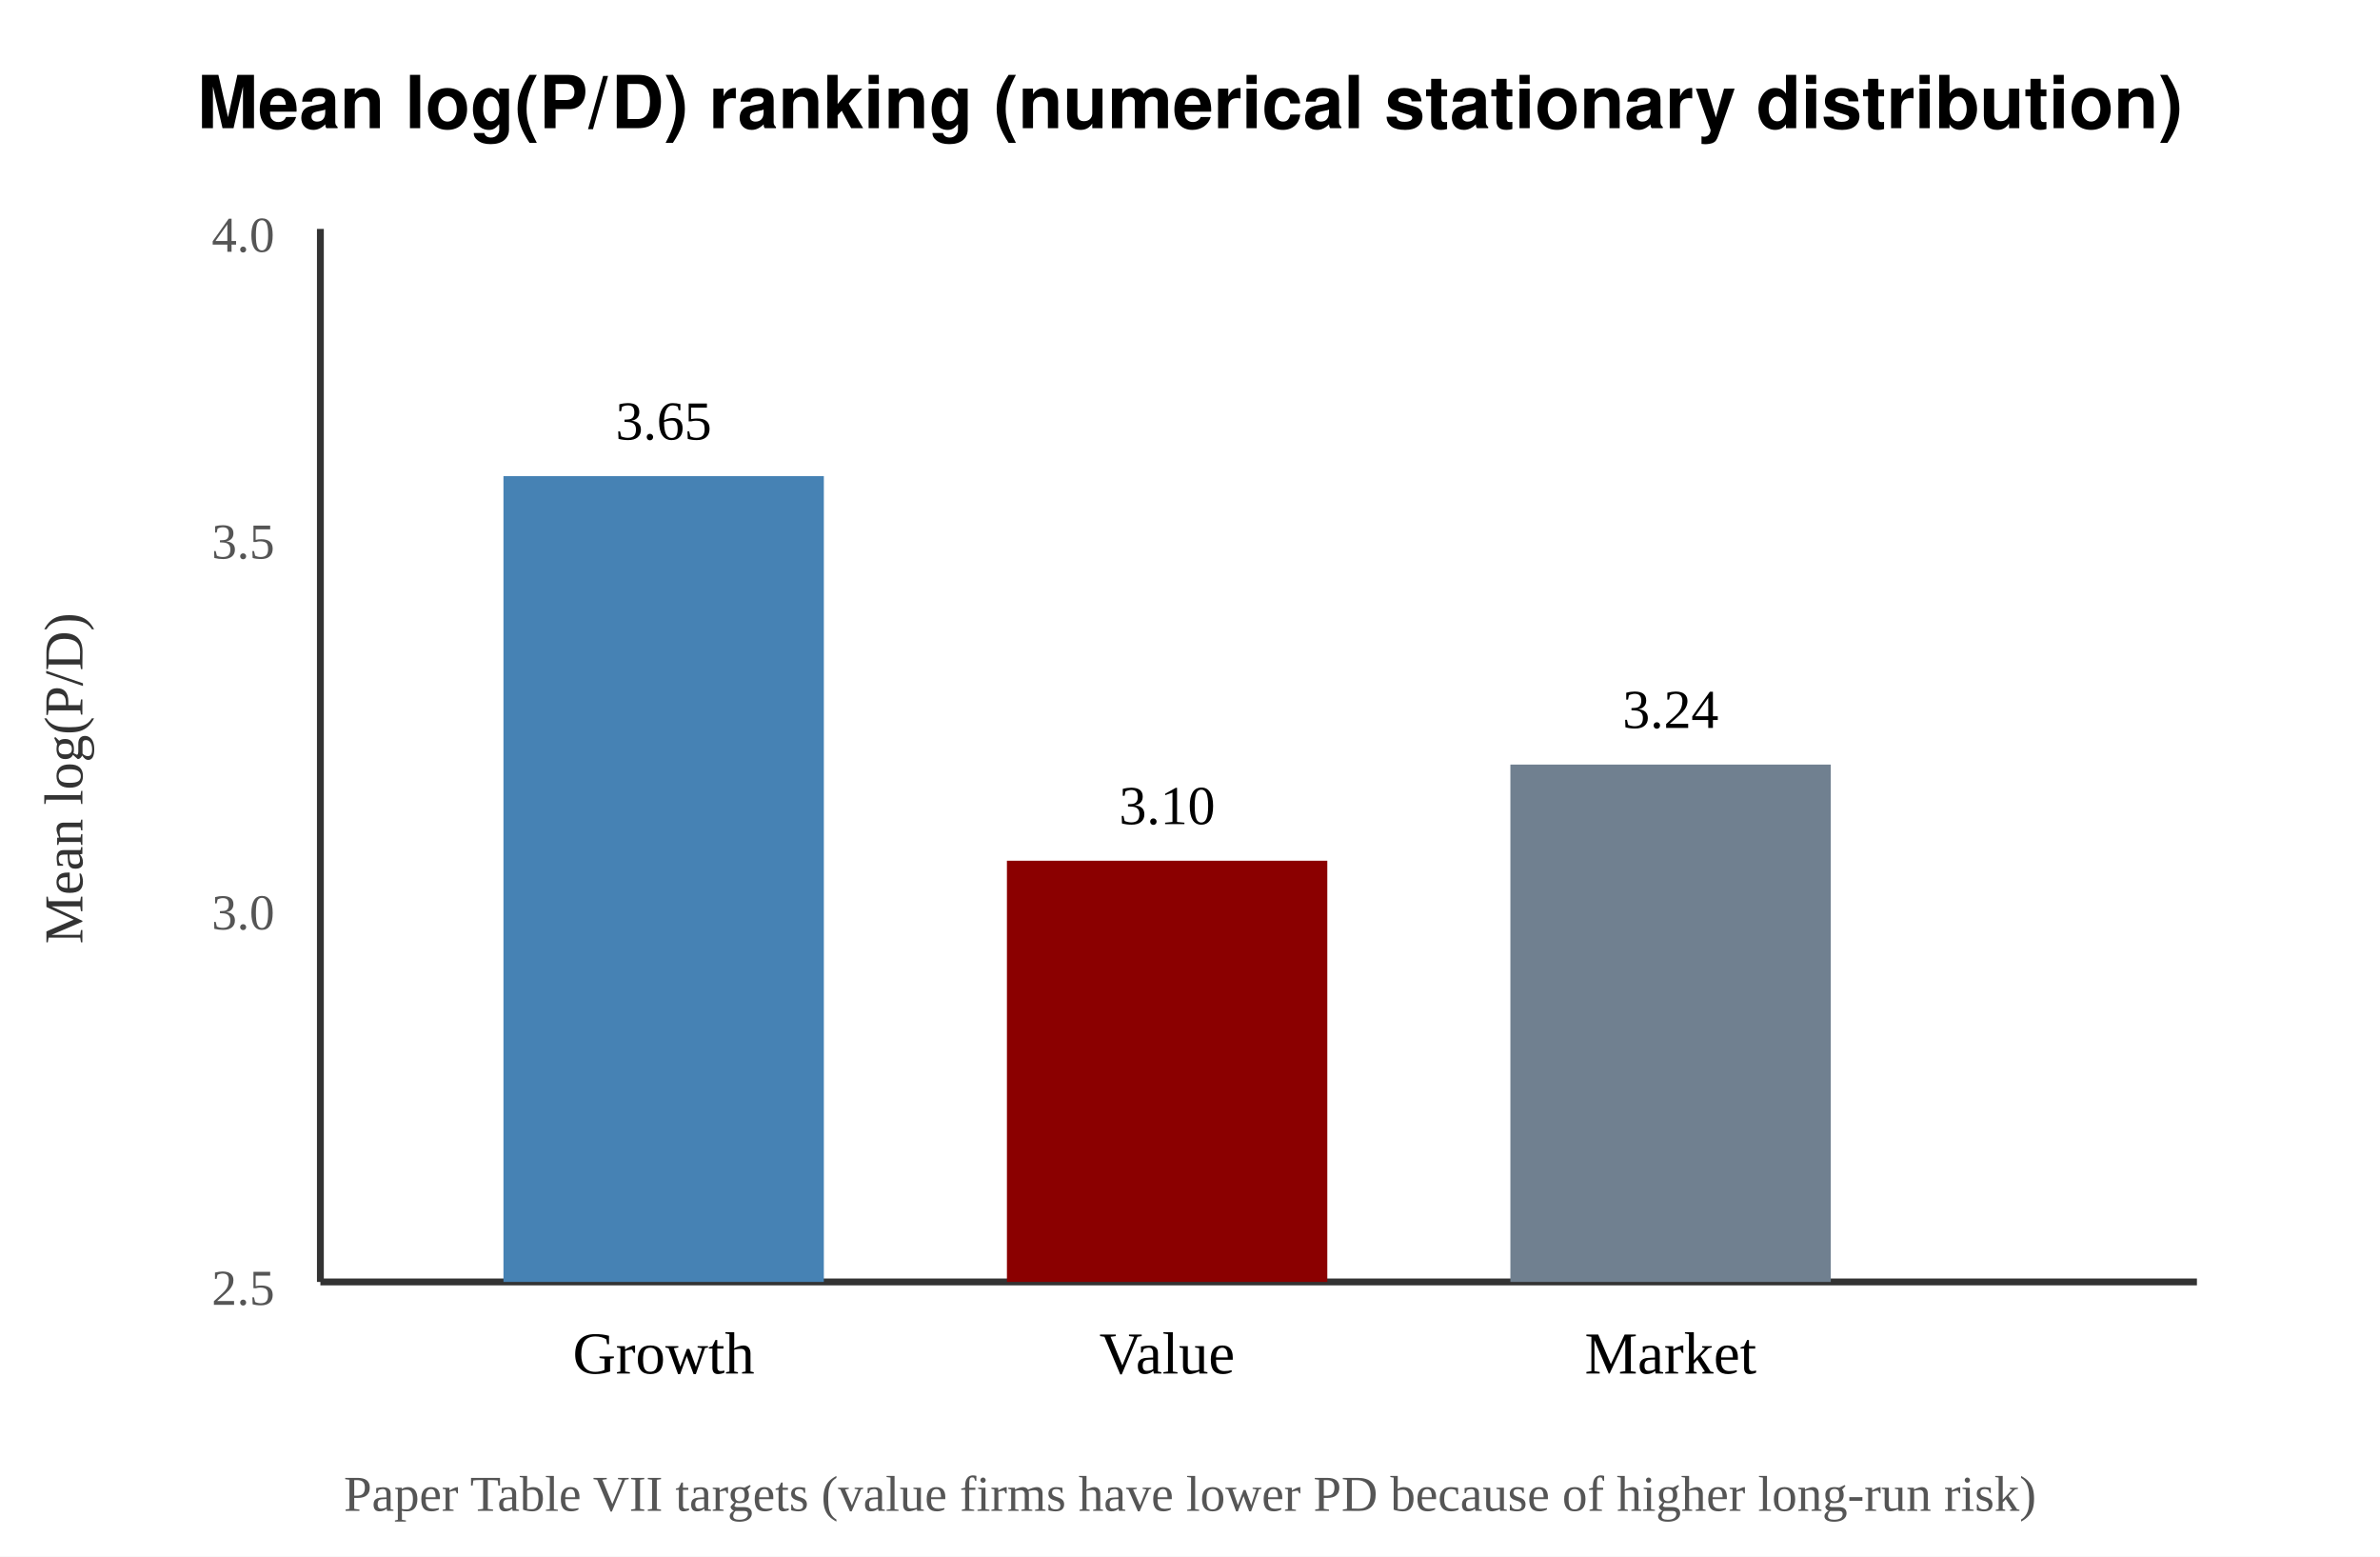
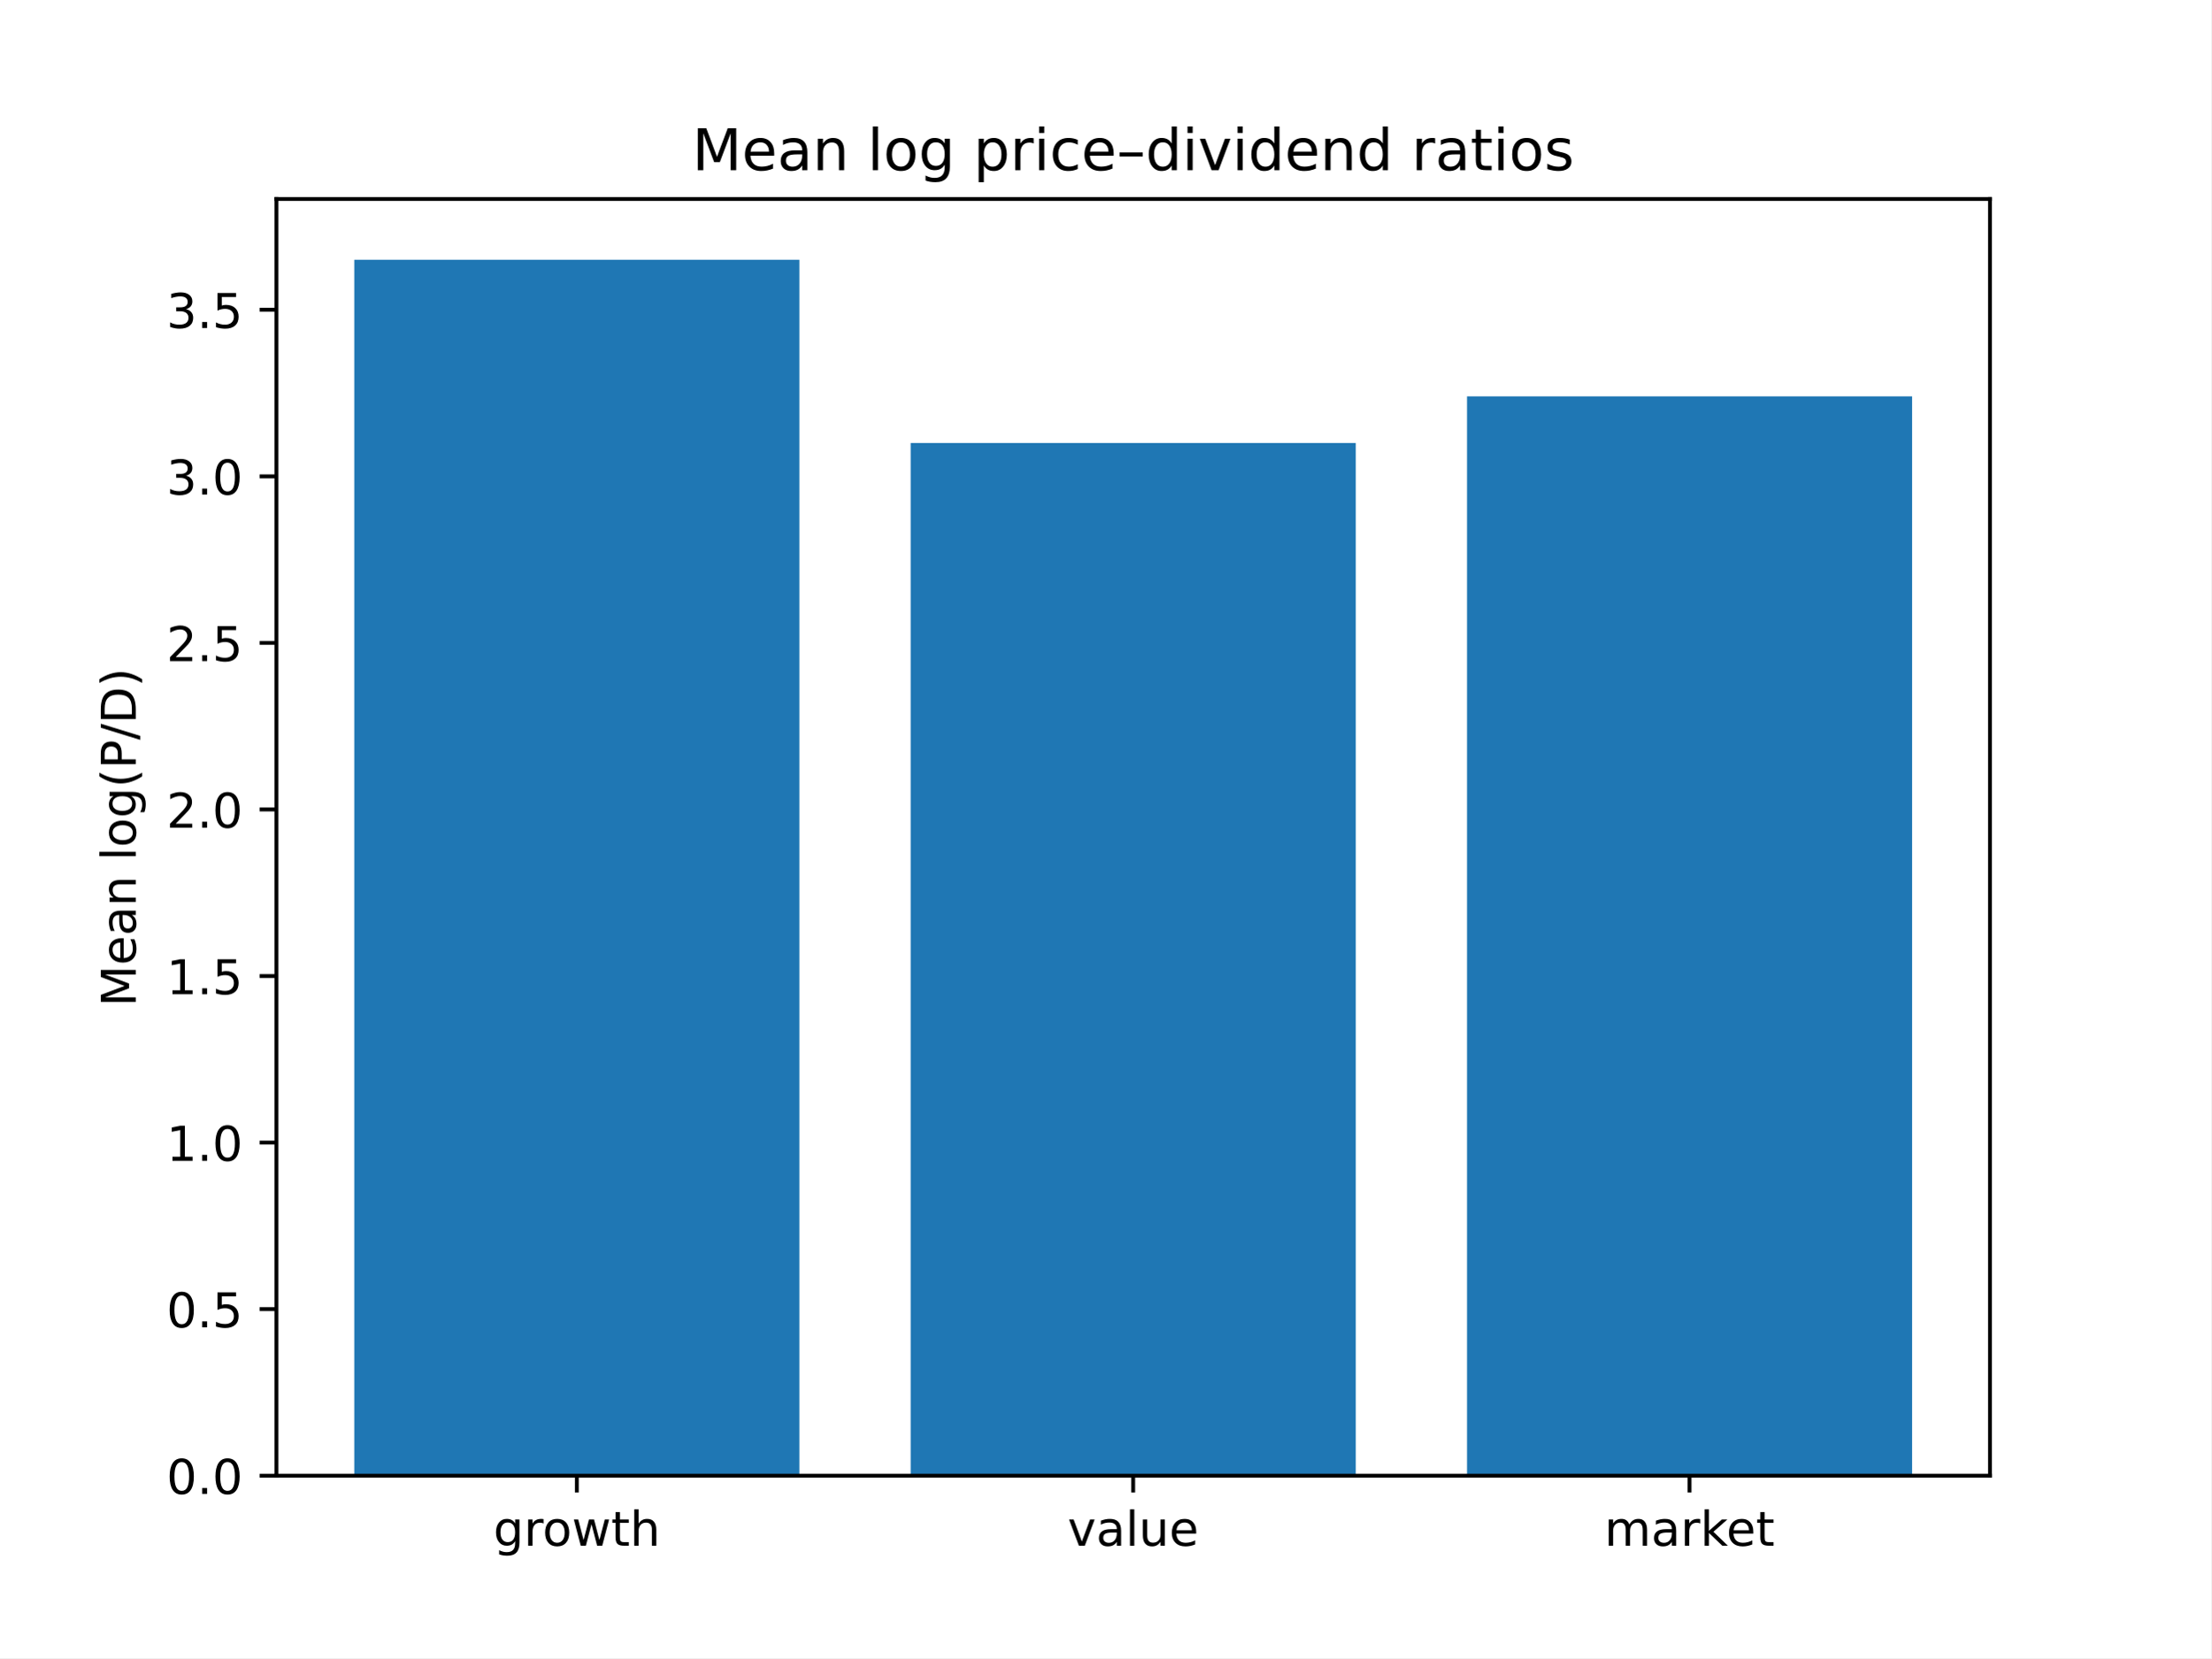
- <svg xmlns="http://www.w3.org/2000/svg" width="520" height="340" viewBox="0 0 520 340">
-   <rect width="520" height="340" fill="white" />
-   <text x="260" y="28" text-anchor="middle" font-family="Helvetica, Arial, sans-serif" font-size="16" font-weight="bold">Mean log(P/D) ranking (numerical stationary distribution)</text>
-   <line x1="70" y1="50" x2="70" y2="280" stroke="#333" stroke-width="1.5" />
-   <line x1="70" y1="280" x2="480" y2="280" stroke="#333" stroke-width="1.5" />
-   <text x="60" y="285" text-anchor="end" font-size="11" fill="#555">2.5</text>
-   <text x="60" y="203" text-anchor="end" font-size="11" fill="#555">3.0</text>
-   <text x="60" y="122" text-anchor="end" font-size="11" fill="#555">3.5</text>
-   <text x="60" y="55" text-anchor="end" font-size="11" fill="#555">4.0</text>
-   <text x="18" y="170" transform="rotate(-90 18 170)" text-anchor="middle" font-size="12" fill="#333">Mean log(P/D)</text>
-   <rect x="110" y="104" width="70" height="176" fill="#4682b4" />
-   <text x="145" y="300" text-anchor="middle" font-size="13">Growth</text>
-   <text x="145" y="96" text-anchor="middle" font-size="12">3.65</text>
-   <rect x="220" y="188" width="70" height="92" fill="#8b0000" />
-   <text x="255" y="300" text-anchor="middle" font-size="13">Value</text>
-   <text x="255" y="180" text-anchor="middle" font-size="12">3.10</text>
-   <rect x="330" y="167" width="70" height="113" fill="#708090" />
-   <text x="365" y="300" text-anchor="middle" font-size="13">Market</text>
-   <text x="365" y="159" text-anchor="middle" font-size="12">3.24</text>
-   <text x="260" y="330" text-anchor="middle" font-size="11" fill="#555">Paper Table VII targets (value firms have lower PD because of higher long-run risk)</text>
+ <svg xmlns="http://www.w3.org/2000/svg" xmlns:xlink="http://www.w3.org/1999/xlink" width="460.8pt" height="345.6pt" viewBox="0 0 460.8 345.6" version="1.1">
+   <defs>
+     <style type="text/css">*{stroke-linejoin: round; stroke-linecap: butt}</style>
+   </defs>
+   <g id="figure_1">
+     <g id="patch_1">
+       <path d="M 0 345.6  L 460.8 345.6  L 460.8 0  L 0 0  z " style="fill: #ffffff" />
+     </g>
+     <g id="axes_1">
+       <g id="patch_2">
+         <path d="M 57.6 307.584  L 414.72 307.584  L 414.72 41.472  L 57.6 41.472  z " style="fill: #ffffff" />
+       </g>
+       <g id="patch_3">
+         <path d="M 73.833 307.584  L 166.591 307.584  L 166.591 54.144  L 73.833 54.144  z " clip-path="url(#p9a813b141f)" style="fill: #1f77b4" />
+       </g>
+       <g id="patch_4">
+         <path d="M 189.781 307.584  L 282.539 307.584  L 282.539 92.334  L 189.781 92.334  z " clip-path="url(#p9a813b141f)" style="fill: #1f77b4" />
+       </g>
+       <g id="patch_5">
+         <path d="M 305.729 307.584  L 398.487 307.584  L 398.487 82.613  L 305.729 82.613  z " clip-path="url(#p9a813b141f)" style="fill: #1f77b4" />
+       </g>
+       <g id="matplotlib.axis_1">
+         <g id="xtick_1">
+           <g id="line2d_1">
+             <defs>
+               <path id="m8b062cb88c" d="M 0 0  L 0 3.5  " style="stroke: #000000; stroke-width: 0.8" />
+             </defs>
+             <g>
+               <use xlink:href="#m8b062cb88c" x="120.212" y="307.584" style="stroke: #000000; stroke-width: 0.8" />
+             </g>
+           </g>
+           <g id="text_1">
+             <g transform="translate(102.8151 322.1824) scale(0.1 -0.1)">
+               <defs>
+                 <path id="DejaVuSans-4a" d="M 2906 1791  Q 2906 2416 2648 2759  Q 2391 3103 1925 3103  Q 1463 3103 1205 2759  Q 947 2416 947 1791  Q 947 1169 1205 825  Q 1463 481 1925 481  Q 2391 481 2648 825  Q 2906 1169 2906 1791  z M 3481 434  Q 3481 -459 3084 -895  Q 2688 -1331 1869 -1331  Q 1566 -1331 1297 -1286  Q 1028 -1241 775 -1147  L 775 -588  Q 1028 -725 1275 -790  Q 1522 -856 1778 -856  Q 2344 -856 2625 -561  Q 2906 -266 2906 331  L 2906 616  Q 2728 306 2450 153  Q 2172 0 1784 0  Q 1141 0 747 490  Q 353 981 353 1791  Q 353 2603 747 3093  Q 1141 3584 1784 3584  Q 2172 3584 2450 3431  Q 2728 3278 2906 2969  L 2906 3500  L 3481 3500  L 3481 434  z " transform="scale(0.015625)" />
+                 <path id="DejaVuSans-55" d="M 2631 2963  Q 2534 3019 2420 3045  Q 2306 3072 2169 3072  Q 1681 3072 1420 2755  Q 1159 2438 1159 1844  L 1159 0  L 581 0  L 581 3500  L 1159 3500  L 1159 2956  Q 1341 3275 1631 3429  Q 1922 3584 2338 3584  Q 2397 3584 2469 3576  Q 2541 3569 2628 3553  L 2631 2963  z " transform="scale(0.015625)" />
+                 <path id="DejaVuSans-52" d="M 1959 3097  Q 1497 3097 1228 2736  Q 959 2375 959 1747  Q 959 1119 1226 758  Q 1494 397 1959 397  Q 2419 397 2687 759  Q 2956 1122 2956 1747  Q 2956 2369 2687 2733  Q 2419 3097 1959 3097  z M 1959 3584  Q 2709 3584 3137 3096  Q 3566 2609 3566 1747  Q 3566 888 3137 398  Q 2709 -91 1959 -91  Q 1206 -91 779 398  Q 353 888 353 1747  Q 353 2609 779 3096  Q 1206 3584 1959 3584  z " transform="scale(0.015625)" />
+                 <path id="DejaVuSans-5a" d="M 269 3500  L 844 3500  L 1563 769  L 2278 3500  L 2956 3500  L 3675 769  L 4391 3500  L 4966 3500  L 4050 0  L 3372 0  L 2619 2869  L 1863 0  L 1184 0  L 269 3500  z " transform="scale(0.015625)" />
+                 <path id="DejaVuSans-57" d="M 1172 4494  L 1172 3500  L 2356 3500  L 2356 3053  L 1172 3053  L 1172 1153  Q 1172 725 1289 603  Q 1406 481 1766 481  L 2356 481  L 2356 0  L 1766 0  Q 1100 0 847 248  Q 594 497 594 1153  L 594 3053  L 172 3053  L 172 3500  L 594 3500  L 594 4494  L 1172 4494  z " transform="scale(0.015625)" />
+                 <path id="DejaVuSans-4b" d="M 3513 2113  L 3513 0  L 2938 0  L 2938 2094  Q 2938 2591 2744 2837  Q 2550 3084 2163 3084  Q 1697 3084 1428 2787  Q 1159 2491 1159 1978  L 1159 0  L 581 0  L 581 4863  L 1159 4863  L 1159 2956  Q 1366 3272 1645 3428  Q 1925 3584 2291 3584  Q 2894 3584 3203 3211  Q 3513 2838 3513 2113  z " transform="scale(0.015625)" />
+               </defs>
+               <use xlink:href="#DejaVuSans-4a" />
+               <use xlink:href="#DejaVuSans-55" transform="translate(63.48438 0)" />
+               <use xlink:href="#DejaVuSans-52" transform="translate(102.3906 0)" />
+               <use xlink:href="#DejaVuSans-5a" transform="translate(163.5781 0)" />
+               <use xlink:href="#DejaVuSans-57" transform="translate(245.3594 0)" />
+               <use xlink:href="#DejaVuSans-4b" transform="translate(284.5625 0)" />
+             </g>
+           </g>
+         </g>
+         <g id="xtick_2">
+           <g id="line2d_2">
+             <g>
+               <use xlink:href="#m8b062cb88c" x="236.16" y="307.584" style="stroke: #000000; stroke-width: 0.8" />
+             </g>
+           </g>
+           <g id="text_2">
+             <g transform="translate(222.5022 322.1824) scale(0.1 -0.1)">
+               <defs>
+                 <path id="DejaVuSans-59" d="M 191 3500  L 800 3500  L 1894 563  L 2988 3500  L 3597 3500  L 2284 0  L 1503 0  L 191 3500  z " transform="scale(0.015625)" />
+                 <path id="DejaVuSans-44" d="M 2194 1759  Q 1497 1759 1228 1600  Q 959 1441 959 1056  Q 959 750 1161 570  Q 1363 391 1709 391  Q 2188 391 2477 730  Q 2766 1069 2766 1631  L 2766 1759  L 2194 1759  z M 3341 1997  L 3341 0  L 2766 0  L 2766 531  Q 2569 213 2275 61  Q 1981 -91 1556 -91  Q 1019 -91 701 211  Q 384 513 384 1019  Q 384 1609 779 1909  Q 1175 2209 1959 2209  L 2766 2209  L 2766 2266  Q 2766 2663 2505 2880  Q 2244 3097 1772 3097  Q 1472 3097 1187 3025  Q 903 2953 641 2809  L 641 3341  Q 956 3463 1253 3523  Q 1550 3584 1831 3584  Q 2591 3584 2966 3190  Q 3341 2797 3341 1997  z " transform="scale(0.015625)" />
+                 <path id="DejaVuSans-4f" d="M 603 4863  L 1178 4863  L 1178 0  L 603 0  L 603 4863  z " transform="scale(0.015625)" />
+                 <path id="DejaVuSans-58" d="M 544 1381  L 544 3500  L 1119 3500  L 1119 1403  Q 1119 906 1312 657  Q 1506 409 1894 409  Q 2359 409 2629 706  Q 2900 1003 2900 1516  L 2900 3500  L 3475 3500  L 3475 0  L 2900 0  L 2900 538  Q 2691 219 2414 64  Q 2138 -91 1772 -91  Q 1169 -91 856 284  Q 544 659 544 1381  z M 1991 3584  L 1991 3584  z " transform="scale(0.015625)" />
+                 <path id="DejaVuSans-48" d="M 3597 1894  L 3597 1613  L 953 1613  Q 991 1019 1311 708  Q 1631 397 2203 397  Q 2534 397 2845 478  Q 3156 559 3463 722  L 3463 178  Q 3153 47 2828 -22  Q 2503 -91 2169 -91  Q 1331 -91 842 396  Q 353 884 353 1716  Q 353 2575 817 3079  Q 1281 3584 2069 3584  Q 2775 3584 3186 3129  Q 3597 2675 3597 1894  z M 3022 2063  Q 3016 2534 2758 2815  Q 2500 3097 2075 3097  Q 1594 3097 1305 2825  Q 1016 2553 972 2059  L 3022 2063  z " transform="scale(0.015625)" />
+               </defs>
+               <use xlink:href="#DejaVuSans-59" />
+               <use xlink:href="#DejaVuSans-44" transform="translate(59.1875 0)" />
+               <use xlink:href="#DejaVuSans-4f" transform="translate(120.4688 0)" />
+               <use xlink:href="#DejaVuSans-58" transform="translate(148.25 0)" />
+               <use xlink:href="#DejaVuSans-48" transform="translate(211.625 0)" />
+             </g>
+           </g>
+         </g>
+         <g id="xtick_3">
+           <g id="line2d_3">
+             <g>
+               <use xlink:href="#m8b062cb88c" x="352.108" y="307.584" style="stroke: #000000; stroke-width: 0.8" />
+             </g>
+           </g>
+           <g id="text_3">
+             <g transform="translate(334.3643 322.1824) scale(0.1 -0.1)">
+               <defs>
+                 <path id="DejaVuSans-50" d="M 3328 2828  Q 3544 3216 3844 3400  Q 4144 3584 4550 3584  Q 5097 3584 5394 3201  Q 5691 2819 5691 2113  L 5691 0  L 5113 0  L 5113 2094  Q 5113 2597 4934 2840  Q 4756 3084 4391 3084  Q 3944 3084 3684 2787  Q 3425 2491 3425 1978  L 3425 0  L 2847 0  L 2847 2094  Q 2847 2600 2669 2842  Q 2491 3084 2119 3084  Q 1678 3084 1418 2786  Q 1159 2488 1159 1978  L 1159 0  L 581 0  L 581 3500  L 1159 3500  L 1159 2956  Q 1356 3278 1631 3431  Q 1906 3584 2284 3584  Q 2666 3584 2933 3390  Q 3200 3197 3328 2828  z " transform="scale(0.015625)" />
+                 <path id="DejaVuSans-4e" d="M 581 4863  L 1159 4863  L 1159 1991  L 2875 3500  L 3609 3500  L 1753 1863  L 3688 0  L 2938 0  L 1159 1709  L 1159 0  L 581 0  L 581 4863  z " transform="scale(0.015625)" />
+               </defs>
+               <use xlink:href="#DejaVuSans-50" />
+               <use xlink:href="#DejaVuSans-44" transform="translate(97.40625 0)" />
+               <use xlink:href="#DejaVuSans-55" transform="translate(158.6875 0)" />
+               <use xlink:href="#DejaVuSans-4e" transform="translate(199.7969 0)" />
+               <use xlink:href="#DejaVuSans-48" transform="translate(254.1406 0)" />
+               <use xlink:href="#DejaVuSans-57" transform="translate(315.6719 0)" />
+             </g>
+           </g>
+         </g>
+       </g>
+       <g id="matplotlib.axis_2">
+         <g id="ytick_1">
+           <g id="line2d_4">
+             <defs>
+               <path id="mfee3c9587b" d="M 0 0  L -3.5 0  " style="stroke: #000000; stroke-width: 0.8" />
+             </defs>
+             <g>
+               <use xlink:href="#mfee3c9587b" x="57.6" y="307.584" style="stroke: #000000; stroke-width: 0.8" />
+             </g>
+           </g>
+           <g id="text_4">
+             <g transform="translate(34.69687 311.3828) scale(0.1 -0.1)">
+               <defs>
+                 <path id="DejaVuSans-13" d="M 2034 4250  Q 1547 4250 1301 3770  Q 1056 3291 1056 2328  Q 1056 1369 1301 889  Q 1547 409 2034 409  Q 2525 409 2770 889  Q 3016 1369 3016 2328  Q 3016 3291 2770 3770  Q 2525 4250 2034 4250  z M 2034 4750  Q 2819 4750 3233 4129  Q 3647 3509 3647 2328  Q 3647 1150 3233 529  Q 2819 -91 2034 -91  Q 1250 -91 836 529  Q 422 1150 422 2328  Q 422 3509 836 4129  Q 1250 4750 2034 4750  z " transform="scale(0.015625)" />
+                 <path id="DejaVuSans-11" d="M 684 794  L 1344 794  L 1344 0  L 684 0  L 684 794  z " transform="scale(0.015625)" />
+               </defs>
+               <use xlink:href="#DejaVuSans-13" />
+               <use xlink:href="#DejaVuSans-11" transform="translate(63.625 0)" />
+               <use xlink:href="#DejaVuSans-13" transform="translate(95.40625 0)" />
+             </g>
+           </g>
+         </g>
+         <g id="ytick_2">
+           <g id="line2d_5">
+             <g>
+               <use xlink:href="#mfee3c9587b" x="57.6" y="272.866" style="stroke: #000000; stroke-width: 0.8" />
+             </g>
+           </g>
+           <g id="text_5">
+             <g transform="translate(34.69687 276.665) scale(0.1 -0.1)">
+               <defs>
+                 <path id="DejaVuSans-18" d="M 691 4666  L 3169 4666  L 3169 4134  L 1269 4134  L 1269 2991  Q 1406 3038 1543 3061  Q 1681 3084 1819 3084  Q 2600 3084 3056 2656  Q 3513 2228 3513 1497  Q 3513 744 3044 326  Q 2575 -91 1722 -91  Q 1428 -91 1123 -41  Q 819 9 494 109  L 494 744  Q 775 591 1075 516  Q 1375 441 1709 441  Q 2250 441 2565 725  Q 2881 1009 2881 1497  Q 2881 1984 2565 2268  Q 2250 2553 1709 2553  Q 1456 2553 1204 2497  Q 953 2441 691 2322  L 691 4666  z " transform="scale(0.015625)" />
+               </defs>
+               <use xlink:href="#DejaVuSans-13" />
+               <use xlink:href="#DejaVuSans-11" transform="translate(63.625 0)" />
+               <use xlink:href="#DejaVuSans-18" transform="translate(95.40625 0)" />
+             </g>
+           </g>
+         </g>
+         <g id="ytick_3">
+           <g id="line2d_6">
+             <g>
+               <use xlink:href="#mfee3c9587b" x="57.6" y="238.148" style="stroke: #000000; stroke-width: 0.8" />
+             </g>
+           </g>
+           <g id="text_6">
+             <g transform="translate(34.69687 241.9472) scale(0.1 -0.1)">
+               <defs>
+                 <path id="DejaVuSans-14" d="M 794 531  L 1825 531  L 1825 4091  L 703 3866  L 703 4441  L 1819 4666  L 2450 4666  L 2450 531  L 3481 531  L 3481 0  L 794 0  L 794 531  z " transform="scale(0.015625)" />
+               </defs>
+               <use xlink:href="#DejaVuSans-14" />
+               <use xlink:href="#DejaVuSans-11" transform="translate(63.625 0)" />
+               <use xlink:href="#DejaVuSans-13" transform="translate(95.40625 0)" />
+             </g>
+           </g>
+         </g>
+         <g id="ytick_4">
+           <g id="line2d_7">
+             <g>
+               <use xlink:href="#mfee3c9587b" x="57.6" y="203.431" style="stroke: #000000; stroke-width: 0.8" />
+             </g>
+           </g>
+           <g id="text_7">
+             <g transform="translate(34.69687 207.2294) scale(0.1 -0.1)">
+               <use xlink:href="#DejaVuSans-14" />
+               <use xlink:href="#DejaVuSans-11" transform="translate(63.625 0)" />
+               <use xlink:href="#DejaVuSans-18" transform="translate(95.40625 0)" />
+             </g>
+           </g>
+         </g>
+         <g id="ytick_5">
+           <g id="line2d_8">
+             <g>
+               <use xlink:href="#mfee3c9587b" x="57.6" y="168.713" style="stroke: #000000; stroke-width: 0.8" />
+             </g>
+           </g>
+           <g id="text_8">
+             <g transform="translate(34.69687 172.5116) scale(0.1 -0.1)">
+               <defs>
+                 <path id="DejaVuSans-15" d="M 1228 531  L 3431 531  L 3431 0  L 469 0  L 469 531  Q 828 903 1448 1529  Q 2069 2156 2228 2338  Q 2531 2678 2651 2914  Q 2772 3150 2772 3378  Q 2772 3750 2511 3984  Q 2250 4219 1831 4219  Q 1534 4219 1204 4116  Q 875 4013 500 3803  L 500 4441  Q 881 4594 1212 4672  Q 1544 4750 1819 4750  Q 2544 4750 2975 4387  Q 3406 4025 3406 3419  Q 3406 3131 3298 2873  Q 3191 2616 2906 2266  Q 2828 2175 2409 1742  Q 1991 1309 1228 531  z " transform="scale(0.015625)" />
+               </defs>
+               <use xlink:href="#DejaVuSans-15" />
+               <use xlink:href="#DejaVuSans-11" transform="translate(63.625 0)" />
+               <use xlink:href="#DejaVuSans-13" transform="translate(95.40625 0)" />
+             </g>
+           </g>
+         </g>
+         <g id="ytick_6">
+           <g id="line2d_9">
+             <g>
+               <use xlink:href="#mfee3c9587b" x="57.6" y="133.995" style="stroke: #000000; stroke-width: 0.8" />
+             </g>
+           </g>
+           <g id="text_9">
+             <g transform="translate(34.69687 137.7938) scale(0.1 -0.1)">
+               <use xlink:href="#DejaVuSans-15" />
+               <use xlink:href="#DejaVuSans-11" transform="translate(63.625 0)" />
+               <use xlink:href="#DejaVuSans-18" transform="translate(95.40625 0)" />
+             </g>
+           </g>
+         </g>
+         <g id="ytick_7">
+           <g id="line2d_10">
+             <g>
+               <use xlink:href="#mfee3c9587b" x="57.6" y="99.277" style="stroke: #000000; stroke-width: 0.8" />
+             </g>
+           </g>
+           <g id="text_10">
+             <g transform="translate(34.69687 103.076) scale(0.1 -0.1)">
+               <defs>
+                 <path id="DejaVuSans-16" d="M 2597 2516  Q 3050 2419 3304 2112  Q 3559 1806 3559 1356  Q 3559 666 3084 287  Q 2609 -91 1734 -91  Q 1441 -91 1130 -33  Q 819 25 488 141  L 488 750  Q 750 597 1062 519  Q 1375 441 1716 441  Q 2309 441 2620 675  Q 2931 909 2931 1356  Q 2931 1769 2642 2001  Q 2353 2234 1838 2234  L 1294 2234  L 1294 2753  L 1863 2753  Q 2328 2753 2575 2939  Q 2822 3125 2822 3475  Q 2822 3834 2567 4026  Q 2313 4219 1838 4219  Q 1578 4219 1281 4162  Q 984 4106 628 3988  L 628 4550  Q 988 4650 1302 4700  Q 1616 4750 1894 4750  Q 2613 4750 3031 4423  Q 3450 4097 3450 3541  Q 3450 3153 3228 2886  Q 3006 2619 2597 2516  z " transform="scale(0.015625)" />
+               </defs>
+               <use xlink:href="#DejaVuSans-16" />
+               <use xlink:href="#DejaVuSans-11" transform="translate(63.625 0)" />
+               <use xlink:href="#DejaVuSans-13" transform="translate(95.40625 0)" />
+             </g>
+           </g>
+         </g>
+         <g id="ytick_8">
+           <g id="line2d_11">
+             <g>
+               <use xlink:href="#mfee3c9587b" x="57.6" y="64.559" style="stroke: #000000; stroke-width: 0.8" />
+             </g>
+           </g>
+           <g id="text_11">
+             <g transform="translate(34.69687 68.35817) scale(0.1 -0.1)">
+               <use xlink:href="#DejaVuSans-16" />
+               <use xlink:href="#DejaVuSans-11" transform="translate(63.625 0)" />
+               <use xlink:href="#DejaVuSans-18" transform="translate(95.40625 0)" />
+             </g>
+           </g>
+         </g>
+         <g id="text_12">
+           <g transform="translate(28.29453 209.8139) rotate(-90) scale(0.1 -0.1)">
+             <defs>
+               <path id="DejaVuSans-30" d="M 628 4666  L 1569 4666  L 2759 1491  L 3956 4666  L 4897 4666  L 4897 0  L 4281 0  L 4281 4097  L 3078 897  L 2444 897  L 1241 4097  L 1241 0  L 628 0  L 628 4666  z " transform="scale(0.015625)" />
+               <path id="DejaVuSans-51" d="M 3513 2113  L 3513 0  L 2938 0  L 2938 2094  Q 2938 2591 2744 2837  Q 2550 3084 2163 3084  Q 1697 3084 1428 2787  Q 1159 2491 1159 1978  L 1159 0  L 581 0  L 581 3500  L 1159 3500  L 1159 2956  Q 1366 3272 1645 3428  Q 1925 3584 2291 3584  Q 2894 3584 3203 3211  Q 3513 2838 3513 2113  z " transform="scale(0.015625)" />
+               <path id="DejaVuSans-3" transform="scale(0.015625)" />
+               <path id="DejaVuSans-b" d="M 1984 4856  Q 1566 4138 1362 3434  Q 1159 2731 1159 2009  Q 1159 1288 1364 580  Q 1569 -128 1984 -844  L 1484 -844  Q 1016 -109 783 600  Q 550 1309 550 2009  Q 550 2706 781 3412  Q 1013 4119 1484 4856  L 1984 4856  z " transform="scale(0.015625)" />
+               <path id="DejaVuSans-33" d="M 1259 4147  L 1259 2394  L 2053 2394  Q 2494 2394 2734 2622  Q 2975 2850 2975 3272  Q 2975 3691 2734 3919  Q 2494 4147 2053 4147  L 1259 4147  z M 628 4666  L 2053 4666  Q 2838 4666 3239 4311  Q 3641 3956 3641 3272  Q 3641 2581 3239 2228  Q 2838 1875 2053 1875  L 1259 1875  L 1259 0  L 628 0  L 628 4666  z " transform="scale(0.015625)" />
+               <path id="DejaVuSans-12" d="M 1625 4666  L 2156 4666  L 531 -594  L 0 -594  L 1625 4666  z " transform="scale(0.015625)" />
+               <path id="DejaVuSans-27" d="M 1259 4147  L 1259 519  L 2022 519  Q 2988 519 3436 956  Q 3884 1394 3884 2338  Q 3884 3275 3436 3711  Q 2988 4147 2022 4147  L 1259 4147  z M 628 4666  L 1925 4666  Q 3281 4666 3915 4102  Q 4550 3538 4550 2338  Q 4550 1131 3912 565  Q 3275 0 1925 0  L 628 0  L 628 4666  z " transform="scale(0.015625)" />
+               <path id="DejaVuSans-c" d="M 513 4856  L 1013 4856  Q 1481 4119 1714 3412  Q 1947 2706 1947 2009  Q 1947 1309 1714 600  Q 1481 -109 1013 -844  L 513 -844  Q 928 -128 1133 580  Q 1338 1288 1338 2009  Q 1338 2731 1133 3434  Q 928 4138 513 4856  z " transform="scale(0.015625)" />
+             </defs>
+             <use xlink:href="#DejaVuSans-30" />
+             <use xlink:href="#DejaVuSans-48" transform="translate(86.28125 0)" />
+             <use xlink:href="#DejaVuSans-44" transform="translate(147.8125 0)" />
+             <use xlink:href="#DejaVuSans-51" transform="translate(209.0938 0)" />
+             <use xlink:href="#DejaVuSans-3" transform="translate(272.4688 0)" />
+             <use xlink:href="#DejaVuSans-4f" transform="translate(304.25 0)" />
+             <use xlink:href="#DejaVuSans-52" transform="translate(332.0312 0)" />
+             <use xlink:href="#DejaVuSans-4a" transform="translate(393.2188 0)" />
+             <use xlink:href="#DejaVuSans-b" transform="translate(456.7031 0)" />
+             <use xlink:href="#DejaVuSans-33" transform="translate(495.7188 0)" />
+             <use xlink:href="#DejaVuSans-12" transform="translate(556.0156 0)" />
+             <use xlink:href="#DejaVuSans-27" transform="translate(589.7031 0)" />
+             <use xlink:href="#DejaVuSans-c" transform="translate(666.7031 0)" />
+           </g>
+         </g>
+       </g>
+       <g id="patch_6">
+         <path d="M 57.6 307.584  L 57.6 41.472  " style="fill: none; stroke: #000000; stroke-width: 0.8; stroke-linejoin: miter; stroke-linecap: square" />
+       </g>
+       <g id="patch_7">
+         <path d="M 414.72 307.584  L 414.72 41.472  " style="fill: none; stroke: #000000; stroke-width: 0.8; stroke-linejoin: miter; stroke-linecap: square" />
+       </g>
+       <g id="patch_8">
+         <path d="M 57.6 307.584  L 414.72 307.584  " style="fill: none; stroke: #000000; stroke-width: 0.8; stroke-linejoin: miter; stroke-linecap: square" />
+       </g>
+       <g id="patch_9">
+         <path d="M 57.6 41.472  L 414.72 41.472  " style="fill: none; stroke: #000000; stroke-width: 0.8; stroke-linejoin: miter; stroke-linecap: square" />
+       </g>
+       <g id="text_13">
+         <g transform="translate(144.2447 35.472) scale(0.12 -0.12)">
+           <defs>
+             <path id="DejaVuSans-53" d="M 1159 525  L 1159 -1331  L 581 -1331  L 581 3500  L 1159 3500  L 1159 2969  Q 1341 3281 1617 3432  Q 1894 3584 2278 3584  Q 2916 3584 3314 3078  Q 3713 2572 3713 1747  Q 3713 922 3314 415  Q 2916 -91 2278 -91  Q 1894 -91 1617 61  Q 1341 213 1159 525  z M 3116 1747  Q 3116 2381 2855 2742  Q 2594 3103 2138 3103  Q 1681 3103 1420 2742  Q 1159 2381 1159 1747  Q 1159 1113 1420 752  Q 1681 391 2138 391  Q 2594 391 2855 752  Q 3116 1113 3116 1747  z " transform="scale(0.015625)" />
+             <path id="DejaVuSans-4c" d="M 603 3500  L 1178 3500  L 1178 0  L 603 0  L 603 3500  z M 603 4863  L 1178 4863  L 1178 4134  L 603 4134  L 603 4863  z " transform="scale(0.015625)" />
+             <path id="DejaVuSans-46" d="M 3122 3366  L 3122 2828  Q 2878 2963 2633 3030  Q 2388 3097 2138 3097  Q 1578 3097 1268 2742  Q 959 2388 959 1747  Q 959 1106 1268 751  Q 1578 397 2138 397  Q 2388 397 2633 464  Q 2878 531 3122 666  L 3122 134  Q 2881 22 2623 -34  Q 2366 -91 2075 -91  Q 1284 -91 818 406  Q 353 903 353 1747  Q 353 2603 823 3093  Q 1294 3584 2113 3584  Q 2378 3584 2631 3529  Q 2884 3475 3122 3366  z " transform="scale(0.015625)" />
+             <path id="DejaVuSans-af5" d="M 313 1978  L 2888 1978  L 2888 1528  L 313 1528  L 313 1978  z " transform="scale(0.015625)" />
+             <path id="DejaVuSans-47" d="M 2906 2969  L 2906 4863  L 3481 4863  L 3481 0  L 2906 0  L 2906 525  Q 2725 213 2448 61  Q 2172 -91 1784 -91  Q 1150 -91 751 415  Q 353 922 353 1747  Q 353 2572 751 3078  Q 1150 3584 1784 3584  Q 2172 3584 2448 3432  Q 2725 3281 2906 2969  z M 947 1747  Q 947 1113 1208 752  Q 1469 391 1925 391  Q 2381 391 2643 752  Q 2906 1113 2906 1747  Q 2906 2381 2643 2742  Q 2381 3103 1925 3103  Q 1469 3103 1208 2742  Q 947 2381 947 1747  z " transform="scale(0.015625)" />
+             <path id="DejaVuSans-56" d="M 2834 3397  L 2834 2853  Q 2591 2978 2328 3040  Q 2066 3103 1784 3103  Q 1356 3103 1142 2972  Q 928 2841 928 2578  Q 928 2378 1081 2264  Q 1234 2150 1697 2047  L 1894 2003  Q 2506 1872 2764 1633  Q 3022 1394 3022 966  Q 3022 478 2636 193  Q 2250 -91 1575 -91  Q 1294 -91 989 -36  Q 684 19 347 128  L 347 722  Q 666 556 975 473  Q 1284 391 1588 391  Q 1994 391 2212 530  Q 2431 669 2431 922  Q 2431 1156 2273 1281  Q 2116 1406 1581 1522  L 1381 1569  Q 847 1681 609 1914  Q 372 2147 372 2553  Q 372 3047 722 3315  Q 1072 3584 1716 3584  Q 2034 3584 2315 3537  Q 2597 3491 2834 3397  z " transform="scale(0.015625)" />
+           </defs>
+           <use xlink:href="#DejaVuSans-30" />
+           <use xlink:href="#DejaVuSans-48" transform="translate(86.28125 0)" />
+           <use xlink:href="#DejaVuSans-44" transform="translate(147.8125 0)" />
+           <use xlink:href="#DejaVuSans-51" transform="translate(209.0938 0)" />
+           <use xlink:href="#DejaVuSans-3" transform="translate(272.4688 0)" />
+           <use xlink:href="#DejaVuSans-4f" transform="translate(304.25 0)" />
+           <use xlink:href="#DejaVuSans-52" transform="translate(332.0312 0)" />
+           <use xlink:href="#DejaVuSans-4a" transform="translate(393.2188 0)" />
+           <use xlink:href="#DejaVuSans-3" transform="translate(456.7031 0)" />
+           <use xlink:href="#DejaVuSans-53" transform="translate(488.4844 0)" />
+           <use xlink:href="#DejaVuSans-55" transform="translate(551.9688 0)" />
+           <use xlink:href="#DejaVuSans-4c" transform="translate(593.0781 0)" />
+           <use xlink:href="#DejaVuSans-46" transform="translate(620.8594 0)" />
+           <use xlink:href="#DejaVuSans-48" transform="translate(675.8438 0)" />
+           <use xlink:href="#DejaVuSans-af5" transform="translate(737.375 0)" />
+           <use xlink:href="#DejaVuSans-47" transform="translate(787.375 0)" />
+           <use xlink:href="#DejaVuSans-4c" transform="translate(850.8594 0)" />
+           <use xlink:href="#DejaVuSans-59" transform="translate(878.6406 0)" />
+           <use xlink:href="#DejaVuSans-4c" transform="translate(937.8281 0)" />
+           <use xlink:href="#DejaVuSans-47" transform="translate(965.6094 0)" />
+           <use xlink:href="#DejaVuSans-48" transform="translate(1029.094 0)" />
+           <use xlink:href="#DejaVuSans-51" transform="translate(1090.625 0)" />
+           <use xlink:href="#DejaVuSans-47" transform="translate(1154 0)" />
+           <use xlink:href="#DejaVuSans-3" transform="translate(1217.484 0)" />
+           <use xlink:href="#DejaVuSans-55" transform="translate(1249.266 0)" />
+           <use xlink:href="#DejaVuSans-44" transform="translate(1290.375 0)" />
+           <use xlink:href="#DejaVuSans-57" transform="translate(1351.656 0)" />
+           <use xlink:href="#DejaVuSans-4c" transform="translate(1390.859 0)" />
+           <use xlink:href="#DejaVuSans-52" transform="translate(1418.641 0)" />
+           <use xlink:href="#DejaVuSans-56" transform="translate(1479.828 0)" />
+         </g>
+       </g>
+     </g>
+   </g>
+   <defs>
+     <clipPath id="p9a813b141f">
+       <rect x="57.6" y="41.472" width="357.12" height="266.112" />
+     </clipPath>
+   </defs>
</svg>
